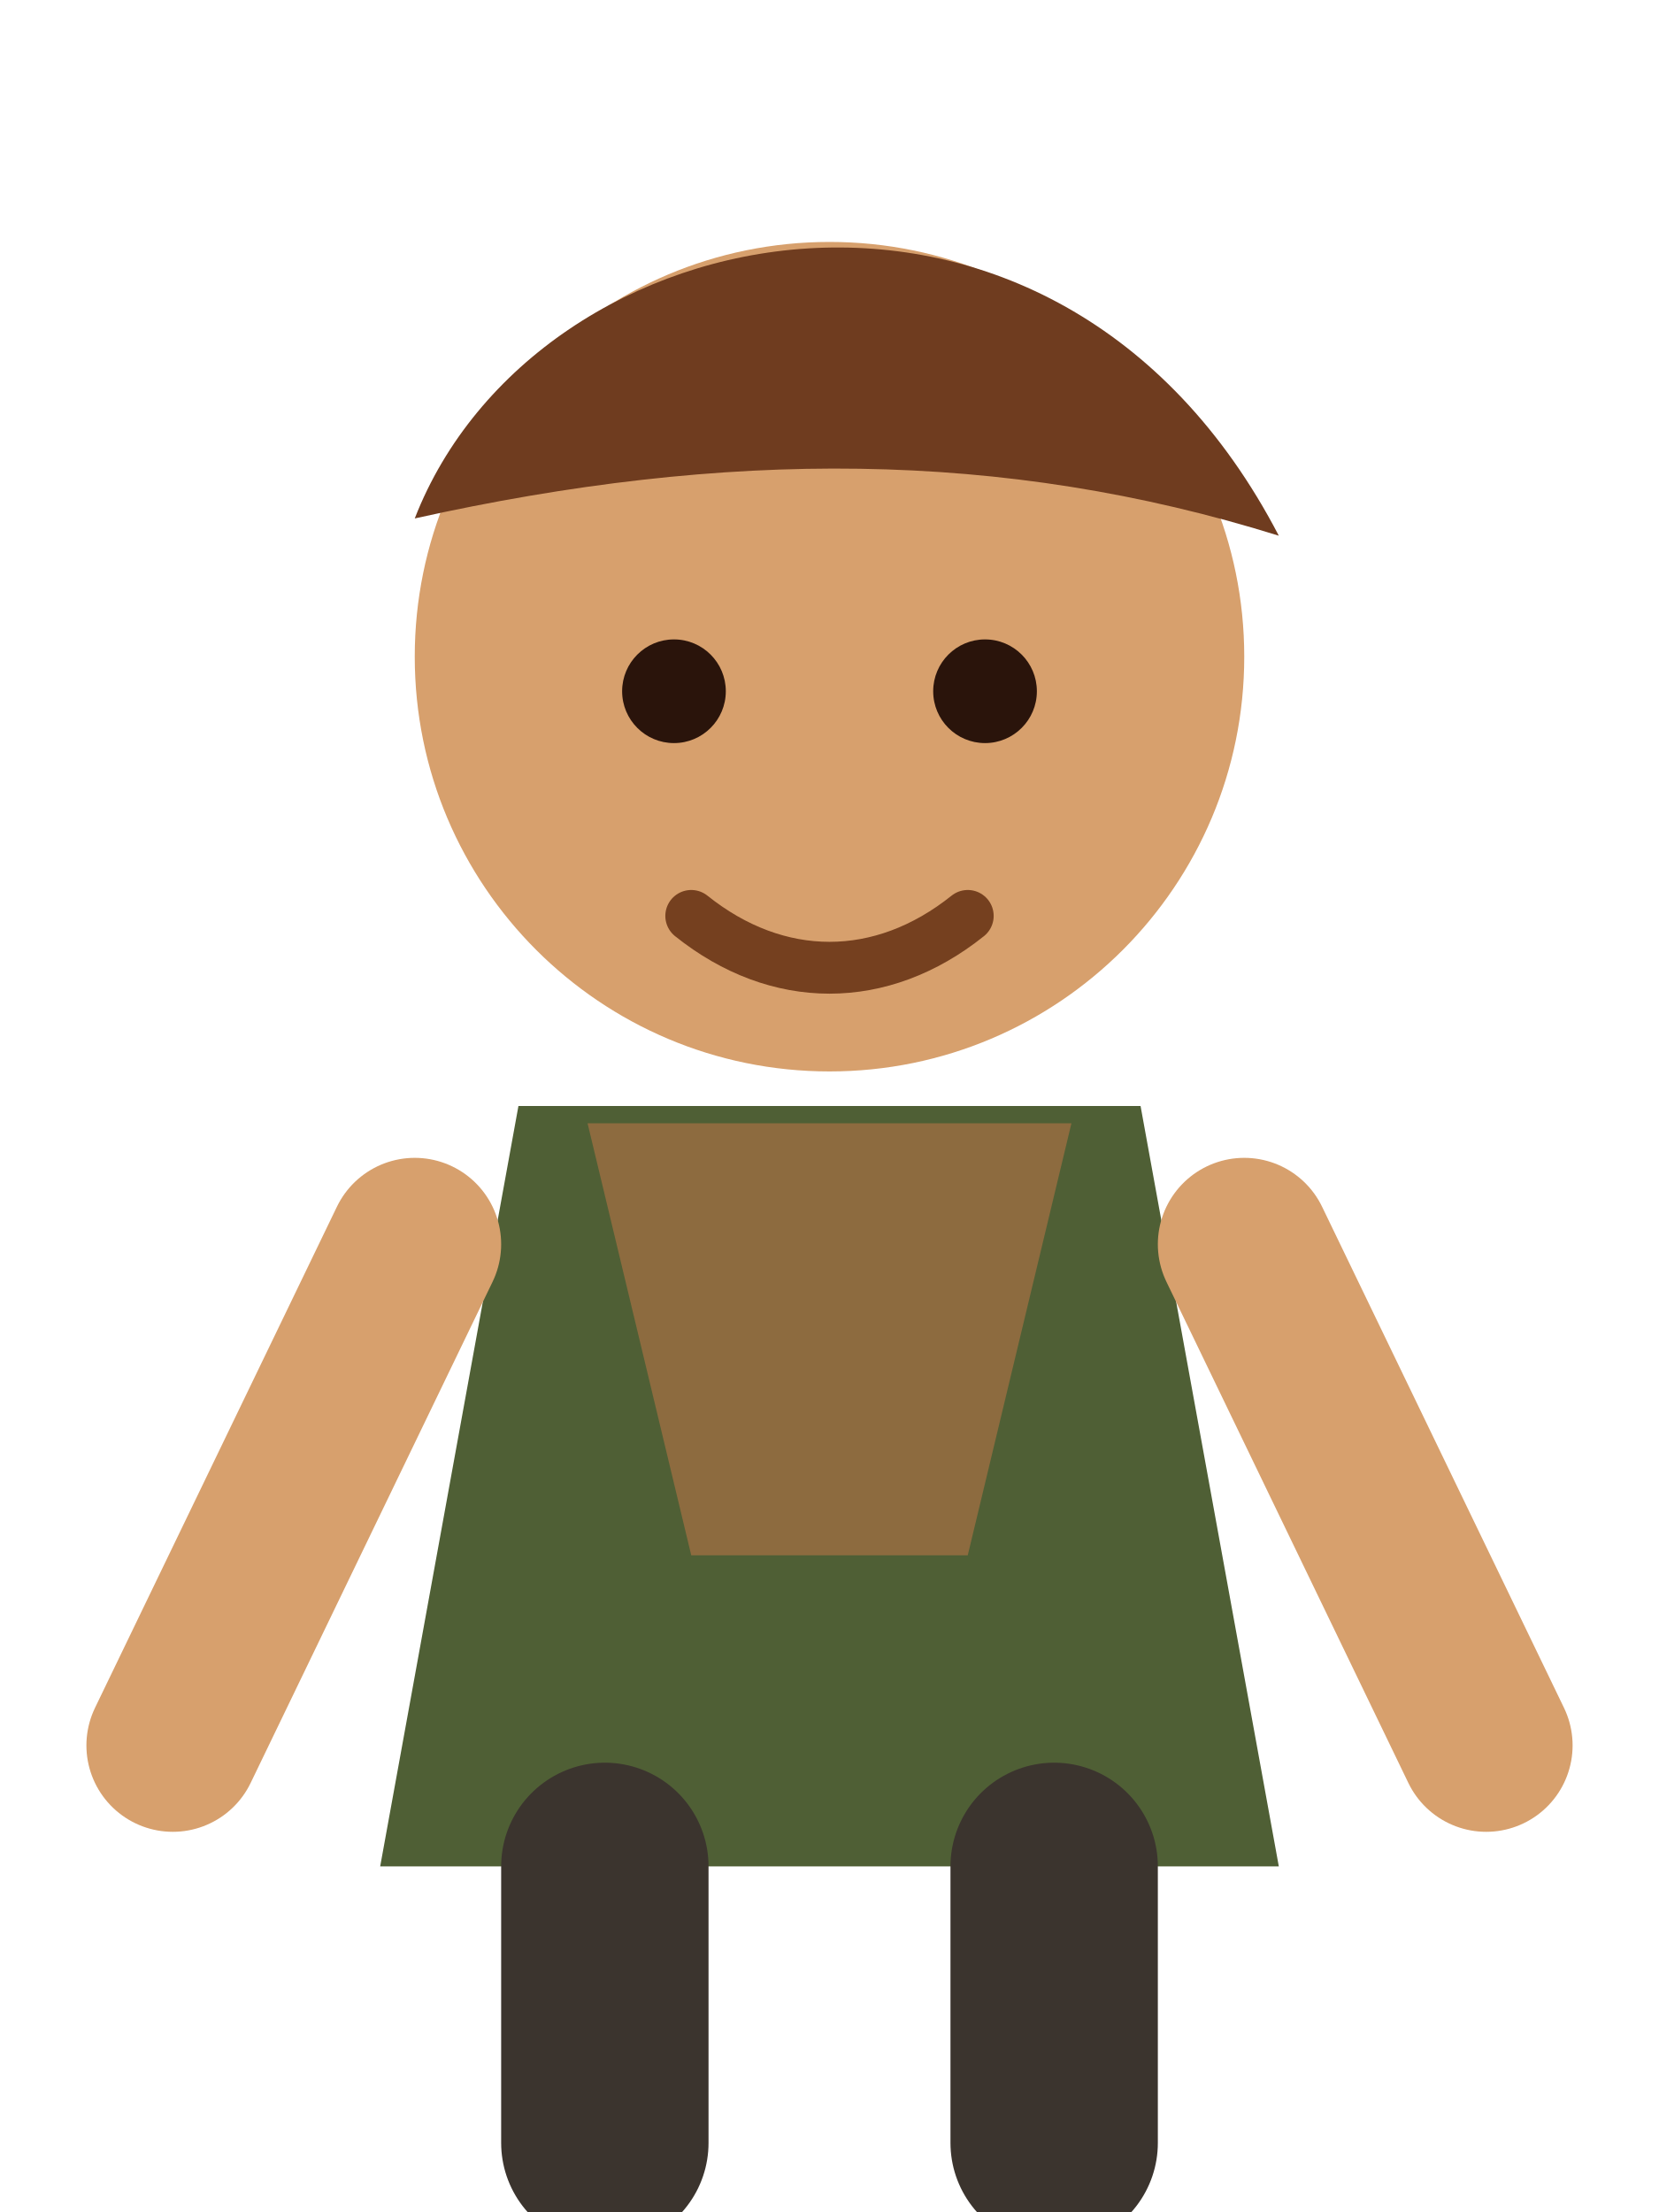
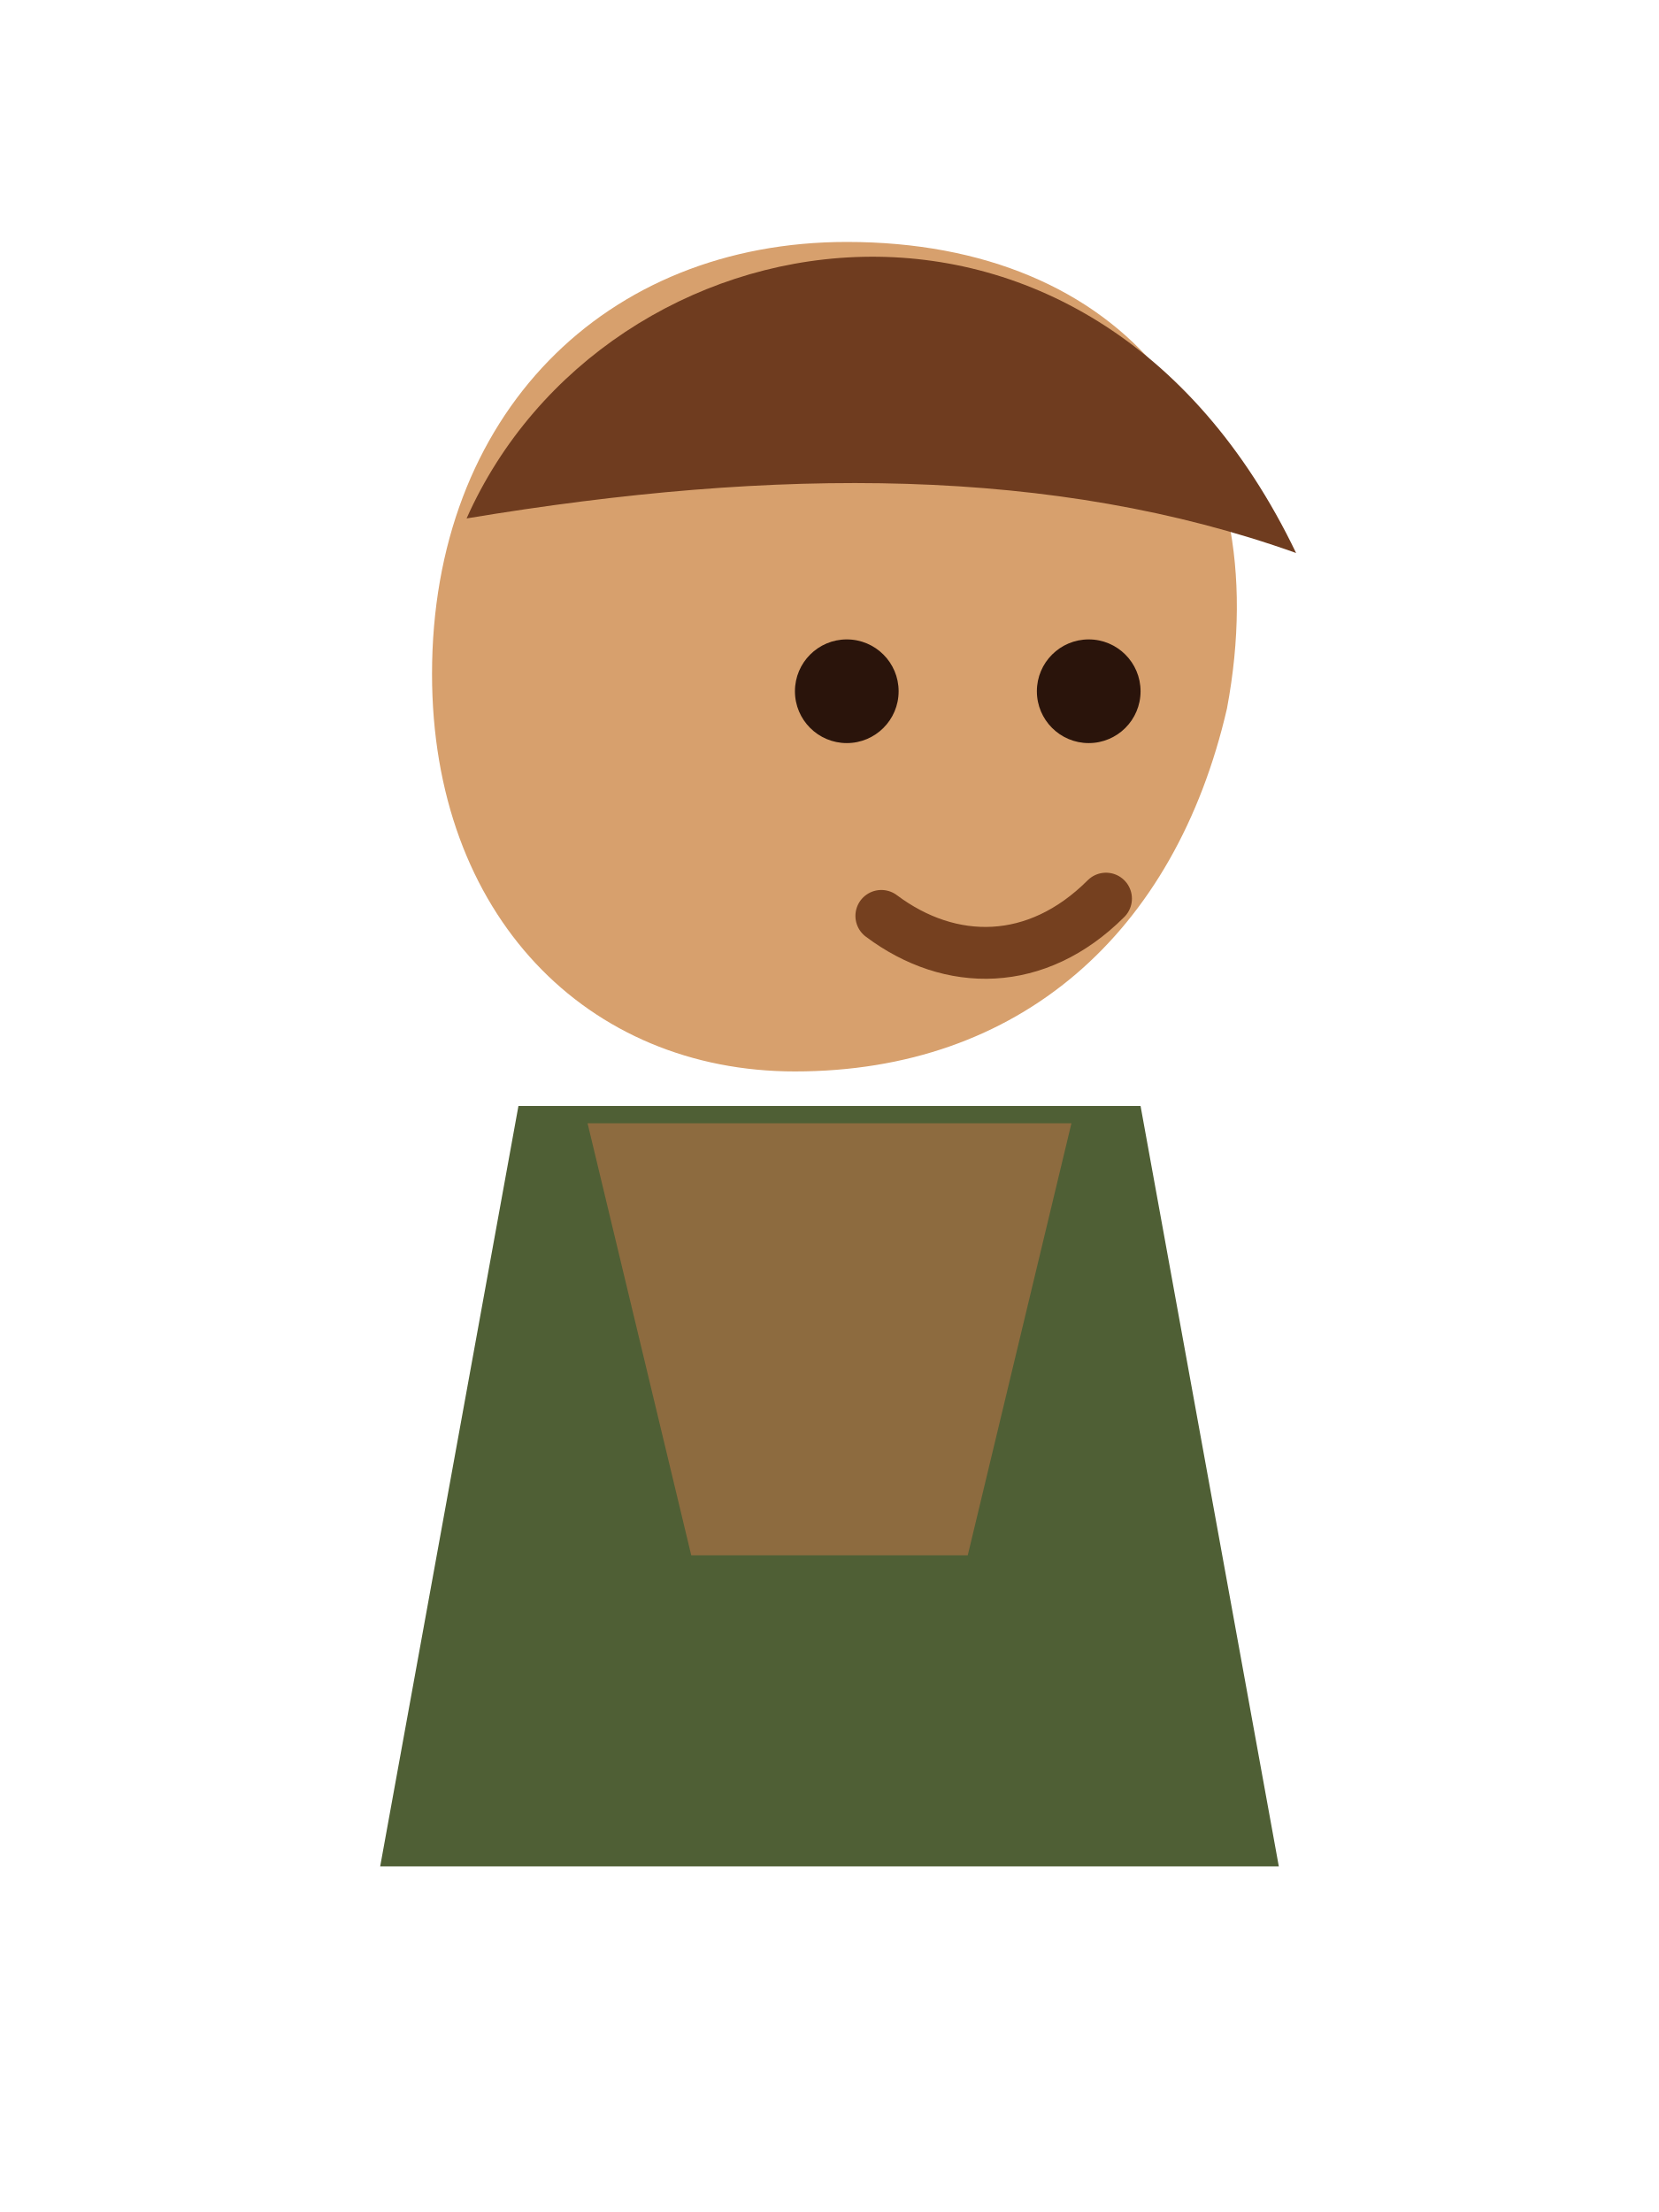
<svg xmlns="http://www.w3.org/2000/svg" viewBox="0 0 96 128">
  <path d="M30 64h36l8 44H22z" fill="#4f5f35" />
  <path d="M34 65h28l-6 25H40z" fill="#8d6b3f" />
-   <circle cx="48" cy="38" r="24" fill="#d7a06d" />
-   <path d="M24 30c7-18 37-24 50 1-16-5-32-5-50-1z" fill="#6f3c1f" />
-   <circle cx="39" cy="40" r="3" fill="#2a140b" />
-   <circle cx="57" cy="40" r="3" fill="#2a140b" />
-   <path d="M40 53c5 4 11 4 16 0" fill="none" stroke="#75401f" stroke-width="3" stroke-linecap="round" />
-   <path d="M24 72 10 101M72 72l14 29" stroke="#d7a06d" stroke-width="10" stroke-linecap="round" />
-   <path d="M35 108v16M61 108v16" stroke="#3b342e" stroke-width="12" stroke-linecap="round" />
+   <path d="M25 39c0-15 10-25 24-25 16 0 25 11 22 27-3 13-12 21-25 21-12 0-21-9-21-23z" fill="#d7a06d" />
+   <path d="M27 30c8-18 36-23 48 2-14-5-30-5-48-2z" fill="#6f3c1f" />
+   <circle cx="49" cy="40" r="3" fill="#2a140b" />
+   <circle cx="63" cy="40" r="3" fill="#2a140b" />
+   <path d="M51 53c4 3 9 3 13-1" fill="none" stroke="#75401f" stroke-width="3" stroke-linecap="round" />
</svg>
